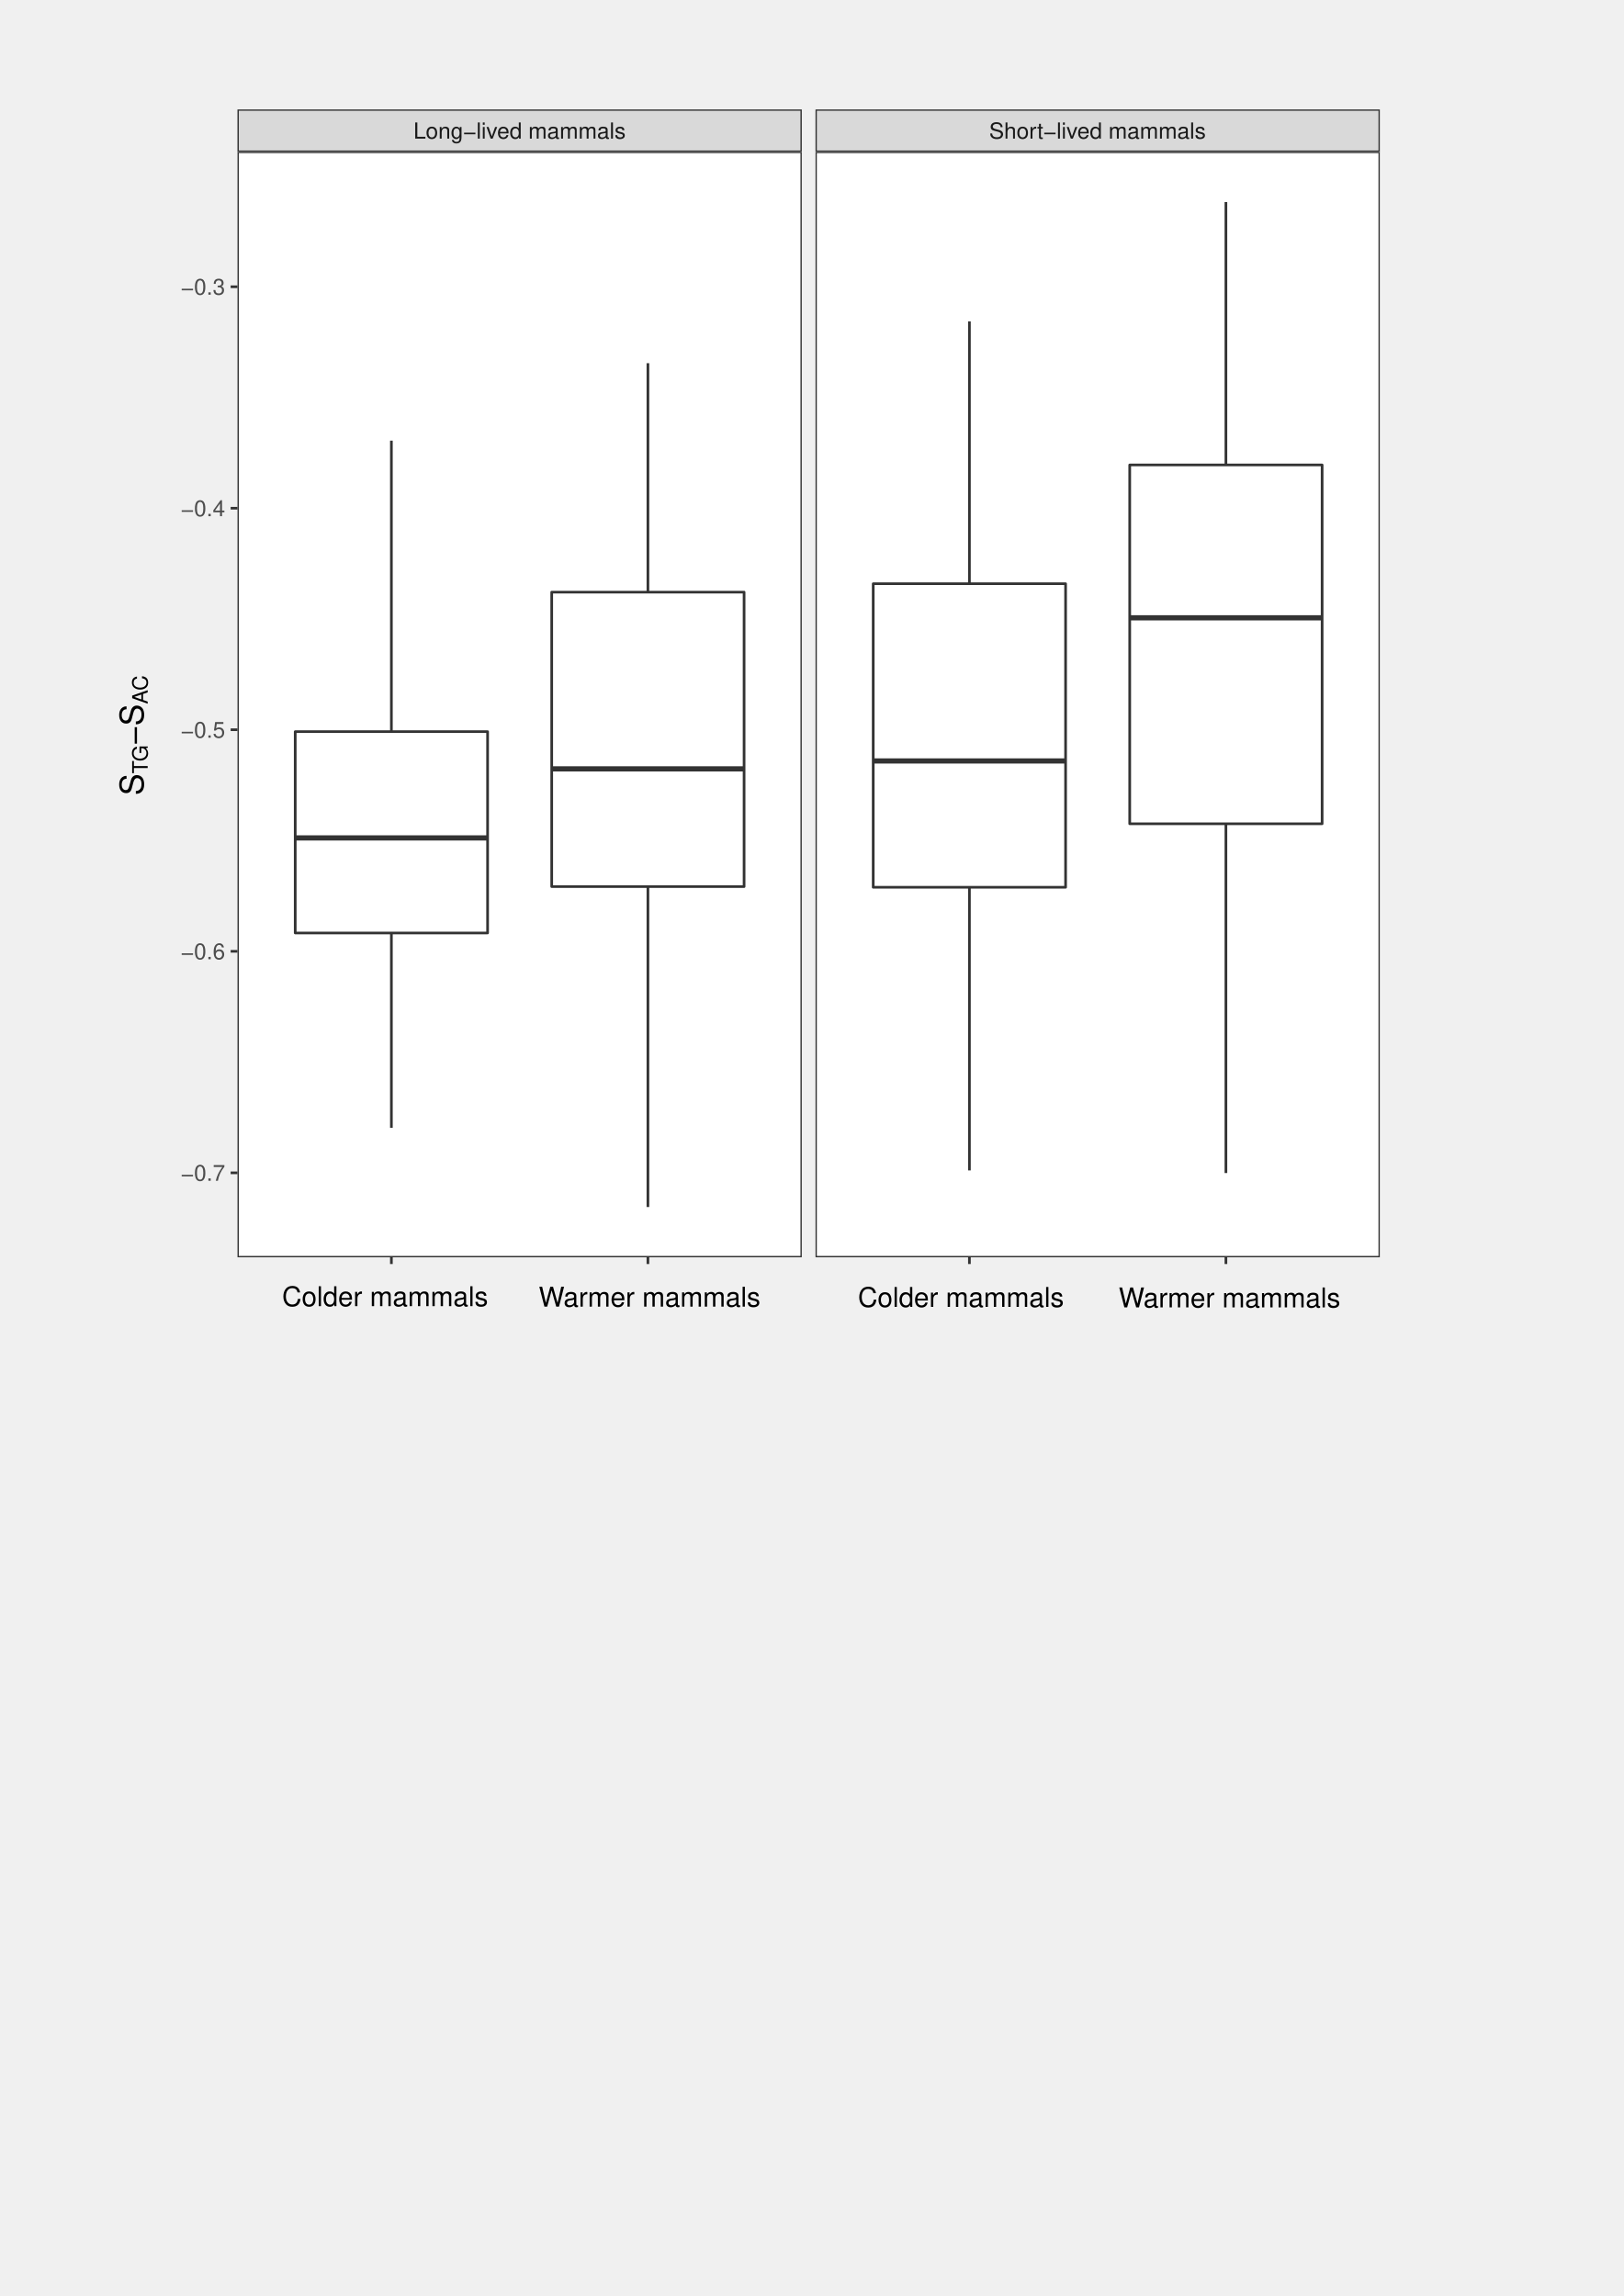
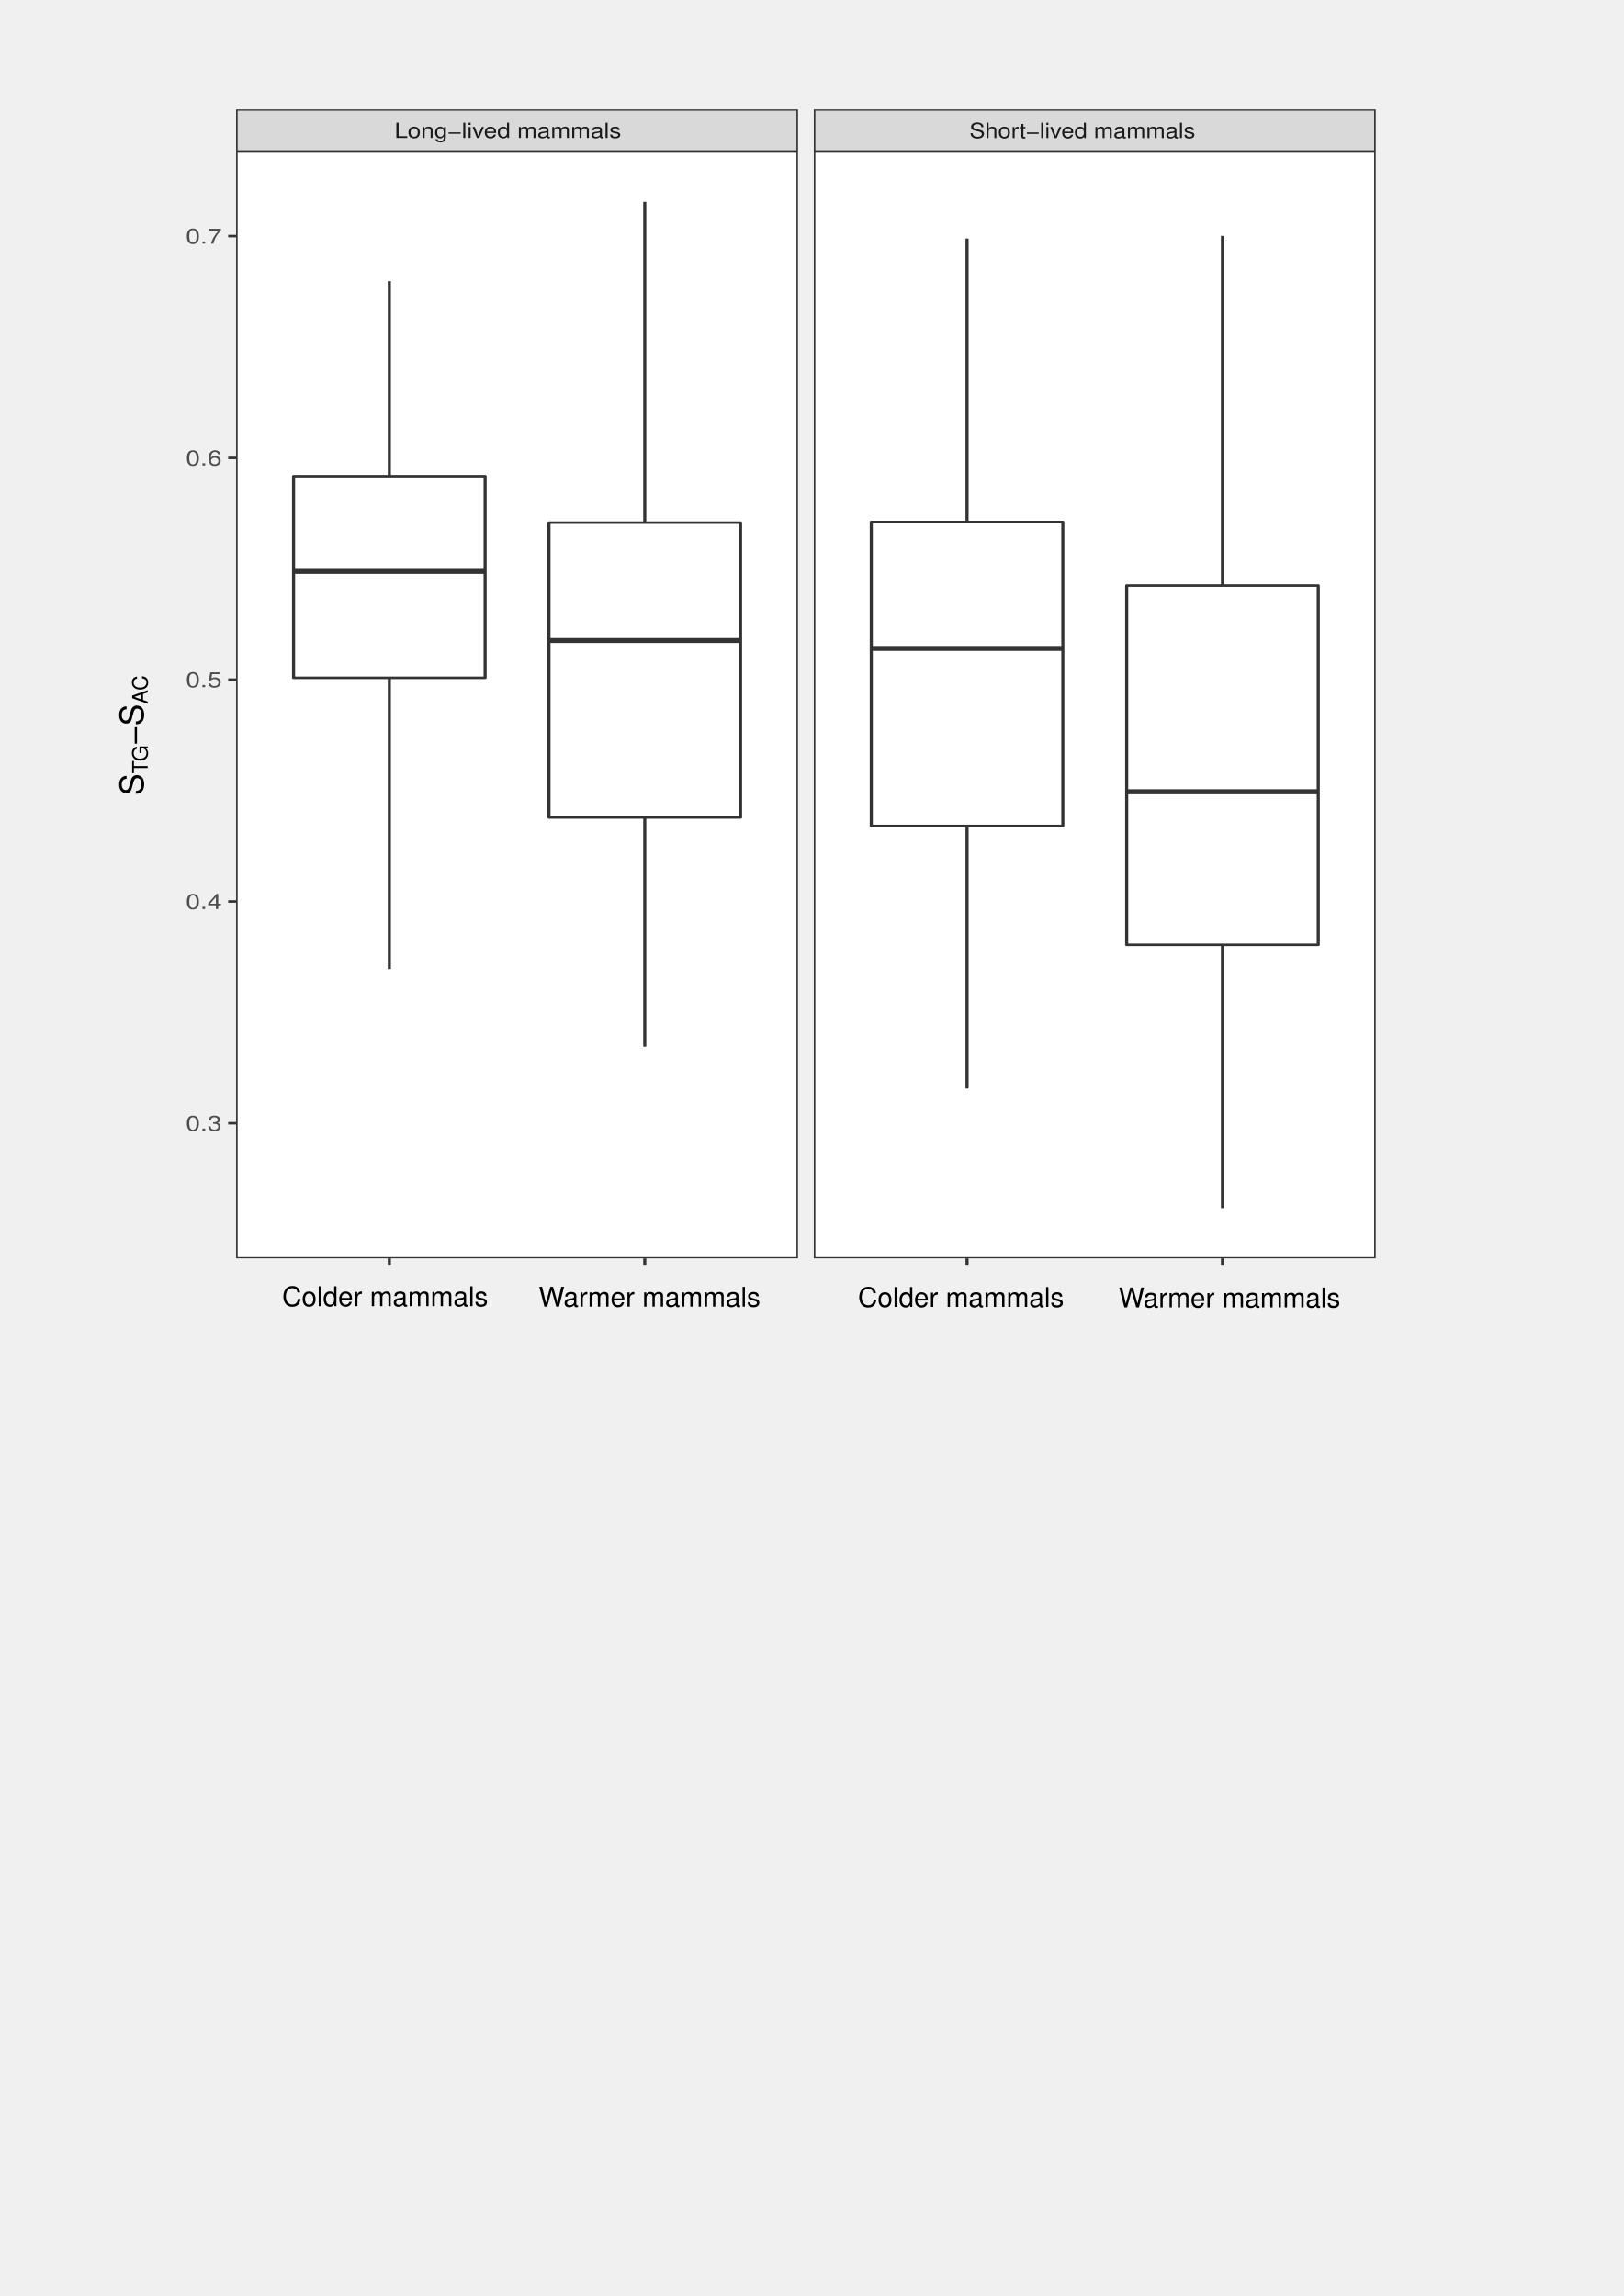
<svg xmlns="http://www.w3.org/2000/svg" width="210mm" height="297mm" viewBox="0 0 210 297" version="1.1" id="svg498">
  <defs id="defs492">
    <clipPath clipPathUnits="userSpaceOnUse" id="clipPath524">
      <path d="M 35.574,22.398 H 264.308 V 472.511 H 35.574 Z" id="path522" />
    </clipPath>
    <clipPath clipPathUnits="userSpaceOnUse" id="clipPath534">
      <path d="M 0,0 H 504 V 504 H 0 Z" id="path532" />
    </clipPath>
    <clipPath clipPathUnits="userSpaceOnUse" id="clipPath590">
      <path d="M 269.785,22.398 H 498.519 V 472.511 H 269.785 Z" id="path588" />
    </clipPath>
    <clipPath clipPathUnits="userSpaceOnUse" id="clipPath600">
      <path d="M 0,0 H 504 V 504 H 0 Z" id="path598" />
    </clipPath>
    <clipPath clipPathUnits="userSpaceOnUse" id="clipPath664">
      <path d="M 35.574,5.48 H 264.308 V 22.398 H 35.574 Z" id="path662" />
    </clipPath>
    <clipPath clipPathUnits="userSpaceOnUse" id="clipPath674">
      <path d="M 0,0 H 504 V 504 H 0 Z" id="path672" />
    </clipPath>
    <clipPath clipPathUnits="userSpaceOnUse" id="clipPath714">
      <path d="M 269.785,5.48 H 498.519 V 22.398 H 269.785 Z" id="path712" />
    </clipPath>
    <clipPath clipPathUnits="userSpaceOnUse" id="clipPath724">
      <path d="M 0,0 H 504 V 504 H 0 Z" id="path722" />
    </clipPath>
    <clipPath clipPathUnits="userSpaceOnUse" id="clipPath53219">
      <path d="M 0,360 H 720 V 720 H 0 Z" id="path53217" />
    </clipPath>
    <clipPath clipPathUnits="userSpaceOnUse" id="clipPath53219-3">
      <path d="M 0,360 H 720 V 720 H 0 Z" id="path53217-1" />
    </clipPath>
    <clipPath clipPathUnits="userSpaceOnUse" id="clipPath53219-1">
      <path d="M 0,360 H 720 V 720 H 0 Z" id="path53217-6" />
    </clipPath>
    <clipPath clipPathUnits="userSpaceOnUse" id="clipPath53219-3-5">
      <path d="M 0,360 H 720 V 720 H 0 Z" id="path53217-1-1" />
    </clipPath>
    <clipPath id="clip1">
      <path d="M 38.504,22.398 H 265.773 V 472.512 H 38.504 Z m 0,0" id="path118" />
    </clipPath>
    <clipPath id="clip2">
      <path d="M 271.25,22.398 H 498.52 V 472.512 H 271.25 Z m 0,0" id="path121" />
    </clipPath>
    <clipPath id="clip3">
      <path d="M 38.504,5.48 H 265.773 V 22.398 H 38.504 Z m 0,0" id="path124" />
    </clipPath>
    <clipPath id="clip4">
      <path d="M 271.25,5.48 H 498.52 V 22.398 H 271.25 Z m 0,0" id="path127" />
    </clipPath>
    <clipPath id="clip1-7">
      <path d="M 38.504,22.398 H 265.773 V 472.512 H 38.504 Z m 0,0" id="path118-4" />
    </clipPath>
    <clipPath id="clip2-5">
      <path d="M 271.25,22.398 H 498.52 V 472.512 H 271.25 Z m 0,0" id="path121-3" />
    </clipPath>
    <clipPath id="clip3-4">
      <path d="M 38.504,5.48 H 265.773 V 22.398 H 38.504 Z m 0,0" id="path124-3" />
    </clipPath>
    <clipPath id="clip4-6">
      <path d="M 271.25,5.48 H 498.52 V 22.398 H 271.25 Z m 0,0" id="path127-9" />
    </clipPath>
    <clipPath clipPathUnits="userSpaceOnUse" id="clipPath5005">
      <path d="m 41.23,31.91 h 225.9 v 449.4 H 41.23 Z" id="path5003" />
    </clipPath>
    <clipPath clipPathUnits="userSpaceOnUse" id="clipPath5035">
      <path d="m 272.62,31.91 h 225.9 v 449.4 h -225.9 z" id="path5033" />
    </clipPath>
    <clipPath clipPathUnits="userSpaceOnUse" id="clipPath5065">
      <path d="m 41.23,481.31 h 225.9 v 17.21 H 41.23 Z" id="path5063" />
    </clipPath>
    <clipPath clipPathUnits="userSpaceOnUse" id="clipPath5073">
      <path d="m 41.23,481.31 h 225.9 v 17.21 H 41.23 Z" id="path5071" />
    </clipPath>
    <clipPath clipPathUnits="userSpaceOnUse" id="clipPath5087">
      <path d="m 41.23,481.31 h 225.9 v 17.21 H 41.23 Z" id="path5085" />
    </clipPath>
    <clipPath clipPathUnits="userSpaceOnUse" id="clipPath5095">
      <path d="m 41.23,481.31 h 225.9 v 17.21 H 41.23 Z" id="path5093" />
    </clipPath>
    <clipPath clipPathUnits="userSpaceOnUse" id="clipPath5105">
      <path d="m 272.62,481.31 h 225.9 v 17.21 h -225.9 z" id="path5103" />
    </clipPath>
    <clipPath clipPathUnits="userSpaceOnUse" id="clipPath5113">
      <path d="m 272.62,481.31 h 225.9 v 17.21 h -225.9 z" id="path5111" />
    </clipPath>
    <clipPath clipPathUnits="userSpaceOnUse" id="clipPath5127">
      <path d="m 272.62,481.31 h 225.9 v 17.21 h -225.9 z" id="path5125" />
    </clipPath>
    <clipPath clipPathUnits="userSpaceOnUse" id="clipPath5135">
      <path d="m 272.62,481.31 h 225.9 v 17.21 h -225.9 z" id="path5133" />
+     </clipPath>
+     <clipPath clipPathUnits="userSpaceOnUse" id="clipPath1083">
+       <path d="M 36.12,32.77 H 230.83 V 506.04 H 36.12 Z" id="path1081" />
+     </clipPath>
+     <clipPath clipPathUnits="userSpaceOnUse" id="clipPath1113">
+       <path d="M 236.31,32.77 H 431.02 V 506.04 H 236.31 Z" id="path1111" />
+     </clipPath>
+     <clipPath clipPathUnits="userSpaceOnUse" id="clipPath1143">
+       <path d="m 36.12,506.04 h 194.71 v 17.98 H 36.12 Z" id="path1141" />
+     </clipPath>
+     <clipPath clipPathUnits="userSpaceOnUse" id="clipPath1151">
+       <path d="m 36.12,506.04 h 194.71 v 17.98 H 36.12 Z" id="path1149" />
+     </clipPath>
+     <clipPath clipPathUnits="userSpaceOnUse" id="clipPath1165">
+       <path d="m 36.12,506.04 h 194.71 v 17.98 H 36.12 Z" id="path1163" />
+     </clipPath>
+     <clipPath clipPathUnits="userSpaceOnUse" id="clipPath1173">
+       <path d="m 36.12,506.04 h 194.71 v 17.98 H 36.12 Z" id="path1171" />
+     </clipPath>
+     <clipPath clipPathUnits="userSpaceOnUse" id="clipPath1183">
+       <path d="m 236.31,506.04 h 194.71 v 17.98 H 236.31 Z" id="path1181" />
+     </clipPath>
+     <clipPath clipPathUnits="userSpaceOnUse" id="clipPath1191">
+       <path d="m 236.31,506.04 h 194.71 v 17.98 H 236.31 Z" id="path1189" />
+     </clipPath>
+     <clipPath clipPathUnits="userSpaceOnUse" id="clipPath1205">
+       <path d="m 236.31,506.04 h 194.71 v 17.98 H 236.31 Z" id="path1203" />
+     </clipPath>
+     <clipPath clipPathUnits="userSpaceOnUse" id="clipPath1213">
+       <path d="m 236.31,506.04 h 194.71 v 17.98 H 236.31 Z" id="path1211" />
    </clipPath>
  </defs>
  <g id="layer1">
    <g id="g508" transform="matrix(0.3527778,0,0,0.3527778,16.17738,24.49286)">
      <text xml:space="preserve" style="font-style:normal;font-variant:normal;font-weight:normal;font-stretch:normal;font-size:12px;line-height:1.25;font-family:Helvetica;-inkscape-font-specification:Helvetica;letter-spacing:0px;word-spacing:0px;fill:#000000;fill-opacity:1;stroke:none;stroke-width:0.75" x="-222.232" y="6.726" id="text7217" transform="rotate(-90)">
        <tspan id="tspan7215" x="-222.232" y="6.726" style="font-size:12px;stroke-width:0.75">S<tspan style="font-size:65%;baseline-shift:sub" id="tspan1197">TG</tspan>−S<tspan style="font-size:65%;baseline-shift:sub" id="tspan1195">AC</tspan>
        </tspan>
      </text>
      <g id="g53213" transform="matrix(1,0,0,-1,-66.06698,1056.495)">
        <g id="g53215" clip-path="url(#clipPath53219)">
          <text transform="scale(1,-1)" style="font-variant:normal;font-weight:bold;font-size:10px;font-family:Helvetica;-inkscape-font-specification:Helvetica-Bold;writing-mode:lr-tb;fill:#000000;fill-opacity:1;fill-rule:nonzero;stroke:none" id="text53223" x="334.734" y="-646.711">
            <tspan id="tspan53221" style="font-style:normal;font-variant:normal;font-weight:normal;font-stretch:normal;font-size:10px;font-family:Helvetica;-inkscape-font-specification:Helvetica" x="334.734" y="-646.711">Colder mammals</tspan>
          </text>
        </g>
      </g>
      <g id="g53213-6" transform="matrix(1,0,0,-1,29.53193,1067.173)">
        <g id="g53215-8" clip-path="url(#clipPath53219-3)">
          <text transform="scale(1,-1)" style="font-variant:normal;font-weight:bold;font-size:10px;font-family:Helvetica;-inkscape-font-specification:Helvetica-Bold;writing-mode:lr-tb;fill:#000000;fill-opacity:1;fill-rule:nonzero;stroke:none" id="text53223-3" x="334.734" y="-657.211">
            <tspan id="tspan53221-3" style="font-style:normal;font-variant:normal;font-weight:normal;font-stretch:normal;font-size:10px;font-family:Helvetica;-inkscape-font-specification:Helvetica" x="334.734" y="-657.211">Warmer mammals</tspan>
          </text>
        </g>
      </g>
      <g id="g53213-5" transform="matrix(1,0,0,-1,-277.1893,1056.213)">
        <g id="g53215-83" clip-path="url(#clipPath53219-1)">
          <text transform="scale(1,-1)" style="font-variant:normal;font-weight:bold;font-size:10px;font-family:Helvetica;-inkscape-font-specification:Helvetica-Bold;writing-mode:lr-tb;fill:#000000;fill-opacity:1;fill-rule:nonzero;stroke:none" id="text53223-32" x="334.734" y="-646.711">
            <tspan id="tspan53221-2" style="font-style:normal;font-variant:normal;font-weight:normal;font-stretch:normal;font-size:10px;font-family:Helvetica;-inkscape-font-specification:Helvetica" x="334.734" y="-646.711">Colder mammals</tspan>
          </text>
        </g>
      </g>
      <g id="g53213-6-8" transform="matrix(1,0,0,-1,-183.0904,1066.892)">
        <g id="g53215-8-5" clip-path="url(#clipPath53219-3-5)">
          <text transform="scale(1,-1)" style="font-variant:normal;font-weight:bold;font-size:10px;font-family:Helvetica;-inkscape-font-specification:Helvetica-Bold;writing-mode:lr-tb;fill:#000000;fill-opacity:1;fill-rule:nonzero;stroke:none" id="text53223-3-4" x="334.734" y="-657.211">
            <tspan id="tspan53221-3-9" style="font-style:normal;font-variant:normal;font-weight:normal;font-stretch:normal;font-size:10px;font-family:Helvetica;-inkscape-font-specification:Helvetica" x="334.734" y="-657.211">Warmer mammals</tspan>
          </text>
        </g>
      </g>
-       <g id="surface6" transform="translate(-1144.287,-48.57734)">
-         <g id="g4967" transform="matrix(1,0,0,-1,-55.11128,539.2413)">
-           <g id="g4969" />
-           <g id="g4971" />
-           <g id="g4973" />
-           <g id="g4975" />
-           <g id="g4977" />
-           <g id="g4979" />
-           <g id="g4981" />
-           <g id="g4983" />
-           <g id="g4985" />
-           <g id="g4987" />
-           <g id="g4989" />
-           <g id="g4991" />
-           <g id="g4997" />
-           <g id="g4999" transform="matrix(0.9158226,0,0,0.9019833,1202.849,70.29575)">
-             <g id="g5001" clip-path="url(#clipPath5005)">
-               <path d="m 41.23,31.91 h 225.9 v 449.4 H 41.23 Z" style="fill:#ffffff;fill-opacity:1;fill-rule:nonzero;stroke:none" id="path5007" />
-               <path d="M 102.84,245.59 V 363.88" style="fill:none;stroke:#333333;stroke-width:1.07;stroke-linecap:butt;stroke-linejoin:round;stroke-miterlimit:10;stroke-dasharray:none;stroke-opacity:1" id="path5009" />
-               <path d="M 102.84,163.74 V 84.54" style="fill:none;stroke:#333333;stroke-width:1.07;stroke-linecap:butt;stroke-linejoin:round;stroke-miterlimit:10;stroke-dasharray:none;stroke-opacity:1" id="path5011" />
-               <path d="m 64.34,245.59 v -81.85 h 77.01 v 81.85 z" style="fill:#ffffff;fill-opacity:1;fill-rule:nonzero;stroke:#333333;stroke-width:1.07;stroke-linecap:round;stroke-linejoin:round;stroke-miterlimit:10;stroke-dasharray:none;stroke-opacity:1" id="path5013" />
-               <path d="m 64.34,202.39 h 77.01" style="fill:none;stroke:#333333;stroke-width:2.13;stroke-linecap:butt;stroke-linejoin:round;stroke-miterlimit:10;stroke-dasharray:none;stroke-opacity:1" id="path5015" />
-               <path d="m 205.53,302.31 v 93.07" style="fill:none;stroke:#333333;stroke-width:1.07;stroke-linecap:butt;stroke-linejoin:round;stroke-miterlimit:10;stroke-dasharray:none;stroke-opacity:1" id="path5017" />
-               <path d="M 205.53,182.6 V 52.34" style="fill:none;stroke:#333333;stroke-width:1.07;stroke-linecap:butt;stroke-linejoin:round;stroke-miterlimit:10;stroke-dasharray:none;stroke-opacity:1" id="path5019" />
-               <path d="M 167.02,302.31 V 182.6 h 77.01 v 119.71 z" style="fill:#ffffff;fill-opacity:1;fill-rule:nonzero;stroke:#333333;stroke-width:1.07;stroke-linecap:round;stroke-linejoin:round;stroke-miterlimit:10;stroke-dasharray:none;stroke-opacity:1" id="path5021" />
-               <path d="m 167.02,230.47 h 77.01" style="fill:none;stroke:#333333;stroke-width:2.13;stroke-linecap:butt;stroke-linejoin:round;stroke-miterlimit:10;stroke-dasharray:none;stroke-opacity:1" id="path5023" />
-               <path d="m 41.23,31.91 h 225.9 v 449.4 H 41.23 Z" style="fill:none;stroke:#333333;stroke-width:1.07;stroke-linecap:round;stroke-linejoin:round;stroke-miterlimit:10;stroke-dasharray:none;stroke-opacity:1" id="path5025" />
-             </g>
+       <g id="g1057" transform="matrix(1,0,0,-1,24.17486,459.6309)">
+         <g id="g1059" />
+         <g id="g1061" />
+         <g id="g1063" />
+         <g id="g1065" />
+         <g id="g1067" />
+         <g id="g1069" />
+         <g id="g1075" />
+         <g id="g1077" transform="matrix(1.058006,0,0,0.8575365,-21.69079,39.55322)">
+           <g id="g1079" clip-path="url(#clipPath1083)">
+             <path d="M 36.12,32.77 H 230.83 V 506.04 H 36.12 Z" style="fill:#ffffff;fill-opacity:1;fill-rule:nonzero;stroke:none" id="path1085" />
+             <path d="m 89.22,367.21 v 83.41" style="fill:none;stroke:#333333;stroke-width:1.07;stroke-linecap:butt;stroke-linejoin:round;stroke-miterlimit:10;stroke-dasharray:none;stroke-opacity:1" id="path1087" />
+             <path d="M 89.22,281.01 V 156.44" style="fill:none;stroke:#333333;stroke-width:1.07;stroke-linecap:butt;stroke-linejoin:round;stroke-miterlimit:10;stroke-dasharray:none;stroke-opacity:1" id="path1089" />
+             <path d="m 56.03,367.21 v -86.2 h 66.38 v 86.2 z" style="fill:#ffffff;fill-opacity:1;fill-rule:nonzero;stroke:#333333;stroke-width:1.07;stroke-linecap:round;stroke-linejoin:round;stroke-miterlimit:10;stroke-dasharray:none;stroke-opacity:1" id="path1091" />
+             <path d="m 56.03,326.51 h 66.38" style="fill:none;stroke:#333333;stroke-width:2.13;stroke-linecap:butt;stroke-linejoin:round;stroke-miterlimit:10;stroke-dasharray:none;stroke-opacity:1" id="path1093" />
+             <path d="M 177.73,347.35 V 484.53" style="fill:none;stroke:#333333;stroke-width:1.07;stroke-linecap:butt;stroke-linejoin:round;stroke-miterlimit:10;stroke-dasharray:none;stroke-opacity:1" id="path1095" />
+             <path d="M 177.73,221.28 V 123.27" style="fill:none;stroke:#333333;stroke-width:1.07;stroke-linecap:butt;stroke-linejoin:round;stroke-miterlimit:10;stroke-dasharray:none;stroke-opacity:1" id="path1097" />
+             <path d="M 144.54,347.35 V 221.28 h 66.38 v 126.07 z" style="fill:#ffffff;fill-opacity:1;fill-rule:nonzero;stroke:#333333;stroke-width:1.07;stroke-linecap:round;stroke-linejoin:round;stroke-miterlimit:10;stroke-dasharray:none;stroke-opacity:1" id="path1099" />
+             <path d="m 144.54,296.94 h 66.38" style="fill:none;stroke:#333333;stroke-width:2.13;stroke-linecap:butt;stroke-linejoin:round;stroke-miterlimit:10;stroke-dasharray:none;stroke-opacity:1" id="path1101" />
+             <path d="M 36.12,32.77 H 230.83 V 506.04 H 36.12 Z" style="fill:none;stroke:#333333;stroke-width:1.07;stroke-linecap:round;stroke-linejoin:round;stroke-miterlimit:10;stroke-dasharray:none;stroke-opacity:1" id="path1103" />
          </g>
-           <g id="g5027" />
-           <g id="g5029" transform="matrix(0.9158226,0,0,0.9019833,1202.849,70.29575)">
-             <g id="g5031" clip-path="url(#clipPath5035)">
-               <path d="m 272.62,31.91 h 225.9 v 449.4 h -225.9 z" style="fill:#ffffff;fill-opacity:1;fill-rule:nonzero;stroke:none" id="path5037" />
-               <path d="M 334.23,305.73 V 412.38" style="fill:none;stroke:#333333;stroke-width:1.07;stroke-linecap:butt;stroke-linejoin:round;stroke-miterlimit:10;stroke-dasharray:none;stroke-opacity:1" id="path5039" />
-               <path d="M 334.23,182.32 V 67.23" style="fill:none;stroke:#333333;stroke-width:1.07;stroke-linecap:butt;stroke-linejoin:round;stroke-miterlimit:10;stroke-dasharray:none;stroke-opacity:1" id="path5041" />
-               <path d="M 295.72,305.73 V 182.32 h 77.01 v 123.41 z" style="fill:#ffffff;fill-opacity:1;fill-rule:nonzero;stroke:#333333;stroke-width:1.07;stroke-linecap:round;stroke-linejoin:round;stroke-miterlimit:10;stroke-dasharray:none;stroke-opacity:1" id="path5043" />
-               <path d="m 295.72,233.68 h 77.01" style="fill:none;stroke:#333333;stroke-width:2.13;stroke-linecap:butt;stroke-linejoin:round;stroke-miterlimit:10;stroke-dasharray:none;stroke-opacity:1" id="path5045" />
-               <path d="M 436.91,354.01 V 460.88" style="fill:none;stroke:#333333;stroke-width:1.07;stroke-linecap:butt;stroke-linejoin:round;stroke-miterlimit:10;stroke-dasharray:none;stroke-opacity:1" id="path5047" />
-               <path d="m 436.91,208.15 v -142" style="fill:none;stroke:#333333;stroke-width:1.07;stroke-linecap:butt;stroke-linejoin:round;stroke-miterlimit:10;stroke-dasharray:none;stroke-opacity:1" id="path5049" />
-               <path d="M 398.4,354.01 V 208.15 h 77.02 v 145.86 z" style="fill:#ffffff;fill-opacity:1;fill-rule:nonzero;stroke:#333333;stroke-width:1.07;stroke-linecap:round;stroke-linejoin:round;stroke-miterlimit:10;stroke-dasharray:none;stroke-opacity:1" id="path5051" />
-               <path d="m 398.4,291.87 h 77.02" style="fill:none;stroke:#333333;stroke-width:2.13;stroke-linecap:butt;stroke-linejoin:round;stroke-miterlimit:10;stroke-dasharray:none;stroke-opacity:1" id="path5053" />
-               <path d="m 272.62,31.91 h 225.9 v 449.4 h -225.9 z" style="fill:none;stroke:#333333;stroke-width:1.07;stroke-linecap:round;stroke-linejoin:round;stroke-miterlimit:10;stroke-dasharray:none;stroke-opacity:1" id="path5055" />
-             </g>
+         </g>
+         <g id="g1105" />
+         <g id="g1107" transform="matrix(1.058006,0,0,0.8575365,-21.69079,39.55322)">
+           <g id="g1109" clip-path="url(#clipPath1113)">
+             <path d="M 236.31,32.77 H 431.02 V 506.04 H 236.31 Z" style="fill:#ffffff;fill-opacity:1;fill-rule:nonzero;stroke:none" id="path1115" />
+             <path d="M 289.41,347.64 V 468.85" style="fill:none;stroke:#333333;stroke-width:1.07;stroke-linecap:butt;stroke-linejoin:round;stroke-miterlimit:10;stroke-dasharray:none;stroke-opacity:1" id="path1117" />
+             <path d="M 289.41,217.68 V 105.37" style="fill:none;stroke:#333333;stroke-width:1.07;stroke-linecap:butt;stroke-linejoin:round;stroke-miterlimit:10;stroke-dasharray:none;stroke-opacity:1" id="path1119" />
+             <path d="M 256.22,347.64 V 217.68 h 66.38 v 129.96 z" style="fill:#ffffff;fill-opacity:1;fill-rule:nonzero;stroke:#333333;stroke-width:1.07;stroke-linecap:round;stroke-linejoin:round;stroke-miterlimit:10;stroke-dasharray:none;stroke-opacity:1" id="path1121" />
+             <path d="M 256.22,293.56 H 322.6" style="fill:none;stroke:#333333;stroke-width:2.13;stroke-linecap:butt;stroke-linejoin:round;stroke-miterlimit:10;stroke-dasharray:none;stroke-opacity:1" id="path1123" />
+             <path d="M 377.92,320.45 V 469.99" style="fill:none;stroke:#333333;stroke-width:1.07;stroke-linecap:butt;stroke-linejoin:round;stroke-miterlimit:10;stroke-dasharray:none;stroke-opacity:1" id="path1125" />
+             <path d="M 377.92,166.84 V 54.28" style="fill:none;stroke:#333333;stroke-width:1.07;stroke-linecap:butt;stroke-linejoin:round;stroke-miterlimit:10;stroke-dasharray:none;stroke-opacity:1" id="path1127" />
+             <path d="M 344.73,320.45 V 166.84 h 66.38 v 153.61 z" style="fill:#ffffff;fill-opacity:1;fill-rule:nonzero;stroke:#333333;stroke-width:1.07;stroke-linecap:round;stroke-linejoin:round;stroke-miterlimit:10;stroke-dasharray:none;stroke-opacity:1" id="path1129" />
+             <path d="m 344.73,232.27 h 66.38" style="fill:none;stroke:#333333;stroke-width:2.13;stroke-linecap:butt;stroke-linejoin:round;stroke-miterlimit:10;stroke-dasharray:none;stroke-opacity:1" id="path1131" />
+             <path d="M 236.31,32.77 H 431.02 V 506.04 H 236.31 Z" style="fill:none;stroke:#333333;stroke-width:1.07;stroke-linecap:round;stroke-linejoin:round;stroke-miterlimit:10;stroke-dasharray:none;stroke-opacity:1" id="path1133" />
          </g>
-           <g id="g5057" />
-           <g id="g5059">
-             <g id="g5061" clip-path="url(#clipPath5065)" />
-           </g>
-           <g id="g5067" transform="matrix(0.9158226,0,0,0.9019833,1202.849,70.29575)">
-             <g id="g5069" clip-path="url(#clipPath5073)">
-               <path d="m 41.23,481.31 h 225.9 v 17.21 H 41.23 Z" style="fill:#d9d9d9;fill-opacity:1;fill-rule:nonzero;stroke:#333333;stroke-width:1.07;stroke-linecap:round;stroke-linejoin:round;stroke-miterlimit:10;stroke-dasharray:none;stroke-opacity:1" id="path5075" />
-               <text transform="matrix(1,0,0,-1,111.66,486.68)" style="font-variant:normal;font-weight:normal;font-size:9px;font-family:Helvetica;-inkscape-font-specification:Helvetica;writing-mode:lr-tb;fill:#1a1a1a;fill-opacity:1;fill-rule:nonzero;stroke:none" id="text5079">
-                 <tspan x="0 5.004 10.008 15.012 20.016 25.272 27.27 29.268 33.543 38.547 43.551 46.053 53.55 58.554 66.051 73.548 78.552 80.55" y="0" id="tspan5077">Long−lived mammals</tspan>
-               </text>
-             </g>
-           </g>
-           <g id="g5081">
-             <g id="g5083" clip-path="url(#clipPath5087)" />
-           </g>
-           <g id="g5089">
-             <g id="g5091" clip-path="url(#clipPath5095)" />
-           </g>
-           <g id="g5097" />
-           <g id="g5099">
-             <g id="g5101" clip-path="url(#clipPath5105)" />
-           </g>
-           <g id="g5107" transform="matrix(0.9158226,0,0,0.9019833,1202.849,70.29575)">
-             <g id="g5109" clip-path="url(#clipPath5113)">
-               <path d="m 272.62,481.31 h 225.9 v 17.21 h -225.9 z" style="fill:#d9d9d9;fill-opacity:1;fill-rule:nonzero;stroke:#333333;stroke-width:1.07;stroke-linecap:round;stroke-linejoin:round;stroke-miterlimit:10;stroke-dasharray:none;stroke-opacity:1" id="path5115" />
-               <text transform="matrix(1,0,0,-1,342.12,486.68)" style="font-variant:normal;font-weight:normal;font-size:9px;font-family:Helvetica;-inkscape-font-specification:Helvetica;writing-mode:lr-tb;fill:#1a1a1a;fill-opacity:1;fill-rule:nonzero;stroke:none" id="text5119">
-                 <tspan x="0 6.003 11.007 16.011 19.368 21.87 27.126 29.124 31.122 35.397 40.401 45.405 47.907 55.404 60.408 67.905 75.402 80.406 82.404" y="0" id="tspan5117">Short−lived mammals</tspan>
-               </text>
-             </g>
-           </g>
-           <g id="g5121">
-             <g id="g5123" clip-path="url(#clipPath5127)" />
-           </g>
-           <g id="g5129">
-             <g id="g5131" clip-path="url(#clipPath5135)" />
-           </g>
-           <g id="g5137" />
-           <g id="g5139" />
-           <g id="g5141" />
-           <g id="g5143" />
-           <g id="g5145" />
-           <g id="g5147" />
-           <g id="g5149" />
-           <g id="g5151" />
-           <g id="g5153" />
-           <g id="g5155" transform="matrix(0.9158226,0,0,0.9019833,1202.849,70.29575)">
-             <path d="m 102.84,29.17 v 2.74" style="fill:none;stroke:#333333;stroke-width:1.07;stroke-linecap:butt;stroke-linejoin:round;stroke-miterlimit:10;stroke-dasharray:none;stroke-opacity:1" id="path5157" />
-             <path d="m 205.53,29.17 v 2.74" style="fill:none;stroke:#333333;stroke-width:1.07;stroke-linecap:butt;stroke-linejoin:round;stroke-miterlimit:10;stroke-dasharray:none;stroke-opacity:1" id="path5159" />
-           </g>
-           <g id="g5161" />
-           <g id="g5173" />
-           <g id="g5175" />
-           <g id="g5177" />
-           <g id="g5179" />
-           <g id="g5181" />
-           <g id="g5183" />
-           <g id="g5185" />
-           <g id="g5187" transform="matrix(0.9158226,0,0,0.9019833,1202.849,70.29575)">
-             <path d="m 334.23,29.17 v 2.74" style="fill:none;stroke:#333333;stroke-width:1.07;stroke-linecap:butt;stroke-linejoin:round;stroke-miterlimit:10;stroke-dasharray:none;stroke-opacity:1" id="path5189" />
-             <path d="m 436.91,29.17 v 2.74" style="fill:none;stroke:#333333;stroke-width:1.07;stroke-linecap:butt;stroke-linejoin:round;stroke-miterlimit:10;stroke-dasharray:none;stroke-opacity:1" id="path5191" />
-           </g>
-           <g id="g5193" />
-           <g id="g5205" />
-           <g id="g5207" />
-           <g id="g5209" />
-           <g id="g5211" />
-           <g id="g5213" />
-           <g id="g5215" />
-           <g id="g5217" />
-           <g id="g5219" />
-           <g id="g5221" />
-           <g id="g5223" transform="matrix(0.9158226,0,0,0.9019833,1202.849,70.29575)">
-             <text transform="matrix(1,0,0,-1,18.54,63.02)" style="font-variant:normal;font-weight:normal;font-size:9px;font-family:Helvetica;-inkscape-font-specification:Helvetica;writing-mode:lr-tb;fill:#4d4d4d;fill-opacity:1;fill-rule:nonzero;stroke:none" id="text5227">
-               <tspan x="0 5.256 10.26 12.762" y="0" id="tspan5225">−0.7</tspan>
-             </text>
-             <text transform="matrix(1,0,0,-1,18.54,153.07)" style="font-variant:normal;font-weight:normal;font-size:9px;font-family:Helvetica;-inkscape-font-specification:Helvetica;writing-mode:lr-tb;fill:#4d4d4d;fill-opacity:1;fill-rule:nonzero;stroke:none" id="text5231">
-               <tspan x="0 5.256 10.26 12.762" y="0" id="tspan5229">−0.6</tspan>
-             </text>
-             <text transform="matrix(1,0,0,-1,18.54,243.12)" style="font-variant:normal;font-weight:normal;font-size:9px;font-family:Helvetica;-inkscape-font-specification:Helvetica;writing-mode:lr-tb;fill:#4d4d4d;fill-opacity:1;fill-rule:nonzero;stroke:none" id="text5235">
-               <tspan x="0 5.256 10.26 12.762" y="0" id="tspan5233">−0.5</tspan>
-             </text>
-             <text transform="matrix(1,0,0,-1,18.54,333.18)" style="font-variant:normal;font-weight:normal;font-size:9px;font-family:Helvetica;-inkscape-font-specification:Helvetica;writing-mode:lr-tb;fill:#4d4d4d;fill-opacity:1;fill-rule:nonzero;stroke:none" id="text5239">
-               <tspan x="0 5.256 10.26 12.762" y="0" id="tspan5237">−0.4</tspan>
-             </text>
-             <text transform="matrix(1,0,0,-1,18.54,423.23)" style="font-variant:normal;font-weight:normal;font-size:9px;font-family:Helvetica;-inkscape-font-specification:Helvetica;writing-mode:lr-tb;fill:#4d4d4d;fill-opacity:1;fill-rule:nonzero;stroke:none" id="text5243">
-               <tspan x="0 5.256 10.26 12.762" y="0" id="tspan5241">−0.3</tspan>
+         </g>
+         <g id="g1135" />
+         <g id="g1137">
+           <g id="g1139" clip-path="url(#clipPath1143)" />
+         </g>
+         <g id="g1145" transform="matrix(1.058006,0,0,0.8575365,-21.69079,39.55322)">
+           <g id="g1147" clip-path="url(#clipPath1151)">
+             <path d="m 36.12,506.04 h 194.71 v 17.98 H 36.12 Z" style="fill:#d9d9d9;fill-opacity:1;fill-rule:nonzero;stroke:#333333;stroke-width:1.07;stroke-linecap:round;stroke-linejoin:round;stroke-miterlimit:10;stroke-dasharray:none;stroke-opacity:1" id="path1153" />
+             <text transform="scale(0.9657143,-1.035503)" style="font-variant:normal;font-weight:normal;font-size:8.616px;font-family:Helvetica;-inkscape-font-specification:Helvetica;writing-mode:lr-tb;fill:#1a1a1a;fill-opacity:1;fill-rule:nonzero;stroke:none;stroke-width:0.957" id="text1157" x="94.231" y="-494.307">
+               <tspan x="94.231 99.021 103.811 108.602 113.392 118.424 120.337 122.249 126.342 131.132 135.923 138.318 145.495 150.285 157.462 164.639 169.43 171.342" y="-494.307" id="tspan1155" style="stroke-width:0.957">Long−lived mammals</tspan>
            </text>
          </g>
-           <g id="g5245" />
-           <g id="g5247" transform="matrix(0.9158226,0,0,0.9019833,1202.849,70.29575)">
-             <path d="m 38.49,66.25 h 2.74" style="fill:none;stroke:#333333;stroke-width:1.07;stroke-linecap:butt;stroke-linejoin:round;stroke-miterlimit:10;stroke-dasharray:none;stroke-opacity:1" id="path5249" />
-             <path d="m 38.49,156.3 h 2.74" style="fill:none;stroke:#333333;stroke-width:1.07;stroke-linecap:butt;stroke-linejoin:round;stroke-miterlimit:10;stroke-dasharray:none;stroke-opacity:1" id="path5251" />
-             <path d="m 38.49,246.36 h 2.74" style="fill:none;stroke:#333333;stroke-width:1.07;stroke-linecap:butt;stroke-linejoin:round;stroke-miterlimit:10;stroke-dasharray:none;stroke-opacity:1" id="path5253" />
-             <path d="m 38.49,336.41 h 2.74" style="fill:none;stroke:#333333;stroke-width:1.07;stroke-linecap:butt;stroke-linejoin:round;stroke-miterlimit:10;stroke-dasharray:none;stroke-opacity:1" id="path5255" />
-             <path d="m 38.49,426.46 h 2.74" style="fill:none;stroke:#333333;stroke-width:1.07;stroke-linecap:butt;stroke-linejoin:round;stroke-miterlimit:10;stroke-dasharray:none;stroke-opacity:1" id="path5257" />
+         </g>
+         <g id="g1159">
+           <g id="g1161" clip-path="url(#clipPath1165)" />
+         </g>
+         <g id="g1167">
+           <g id="g1169" clip-path="url(#clipPath1173)" />
+         </g>
+         <g id="g1175" />
+         <g id="g1177">
+           <g id="g1179" clip-path="url(#clipPath1183)" />
+         </g>
+         <g id="g1185" transform="matrix(1.058006,0,0,0.8575365,-21.69079,39.55322)">
+           <g id="g1187" clip-path="url(#clipPath1191)">
+             <path d="m 236.31,506.04 h 194.71 v 17.98 H 236.31 Z" style="fill:#d9d9d9;fill-opacity:1;fill-rule:nonzero;stroke:#333333;stroke-width:1.07;stroke-linecap:round;stroke-linejoin:round;stroke-miterlimit:10;stroke-dasharray:none;stroke-opacity:1" id="path1193" />
+             <text transform="scale(0.9496648,-1.053003)" style="font-variant:normal;font-weight:normal;font-size:8.547px;font-family:Helvetica;-inkscape-font-specification:Helvetica;writing-mode:lr-tb;fill:#1a1a1a;fill-opacity:1;fill-rule:nonzero;stroke:none;stroke-width:0.95" id="text1197" x="305.634" y="-486.038">
+               <tspan x="305.634 311.335 316.087 320.839 324.027 326.403 331.394 333.292 335.189 339.249 344.001 348.753 351.129 358.249 363.001 370.121 377.24 381.993 383.89" y="-486.038" id="tspan1195-7" style="stroke-width:0.95">Short−lived mammals</tspan>
+             </text>
          </g>
-           <g id="g5259" />
-           <g id="g5261" />
-           <g id="g5263" />
-           <g id="g5265" />
-           <g id="g5267" />
-           <g id="g5269" />
-           <g id="g5271" />
-           <g id="g5273" />
-           <g id="g5275" />
-           <g id="g5277" />
-           <g id="g5279" />
-           <g id="g5287" />
-           <g id="g5289" />
-           <g id="g5291" />
-           <g id="g5293" />
-           <g id="g5295" />
-           <g id="g5297" />
-           <g id="g5299" />
-           <g id="g5301" />
-           <g id="g5303" />
-           <g id="g5305" />
-           <g id="g5307" />
-           <g id="g5309" />
-         </g>
+         </g>
+         <g id="g1199">
+           <g id="g1201" clip-path="url(#clipPath1205)" />
+         </g>
+         <g id="g1207">
+           <g id="g1209" clip-path="url(#clipPath1213)" />
+         </g>
+         <g id="g1215" />
+         <g id="g1217" />
+         <g id="g1219" />
+         <g id="g1221" />
+         <g id="g1223" />
+         <g id="g1225" />
+         <g id="g1227" />
+         <g id="g1229" />
+         <g id="g1231" />
+         <g id="g1233" transform="matrix(1.058006,0,0,0.8575365,-21.69079,39.55322)">
+           <path d="m 89.22,30.03 v 2.74" style="fill:none;stroke:#333333;stroke-width:1.07;stroke-linecap:butt;stroke-linejoin:round;stroke-miterlimit:10;stroke-dasharray:none;stroke-opacity:1" id="path1235" />
+           <path d="m 177.73,30.03 v 2.74" style="fill:none;stroke:#333333;stroke-width:1.07;stroke-linecap:butt;stroke-linejoin:round;stroke-miterlimit:10;stroke-dasharray:none;stroke-opacity:1" id="path1237" />
+         </g>
+         <g id="g1239" />
+         <g id="g1251" />
+         <g id="g1253" />
+         <g id="g1255" />
+         <g id="g1257" />
+         <g id="g1259" />
+         <g id="g1261" />
+         <g id="g1263" />
+         <g id="g1265" transform="matrix(1.058006,0,0,0.8575365,-21.69079,39.55322)">
+           <path d="m 289.41,30.03 v 2.74" style="fill:none;stroke:#333333;stroke-width:1.07;stroke-linecap:butt;stroke-linejoin:round;stroke-miterlimit:10;stroke-dasharray:none;stroke-opacity:1" id="path1267" />
+           <path d="m 377.92,30.03 v 2.74" style="fill:none;stroke:#333333;stroke-width:1.07;stroke-linecap:butt;stroke-linejoin:round;stroke-miterlimit:10;stroke-dasharray:none;stroke-opacity:1" id="path1269" />
+         </g>
+         <g id="g1271" />
+         <g id="g1273" />
+         <g id="g1283" />
+         <g id="g1285" />
+         <g id="g1287" />
+         <g id="g1289" />
+         <g id="g1291" />
+         <g id="g1293" />
+         <g id="g1295" />
+         <g id="g1297" />
+         <g id="g1299" />
+         <g id="g1301" transform="matrix(1.058006,0,0,0.8575365,-21.69079,39.55322)">
+           <text transform="matrix(1,0,0,-1,18.68,87.31)" style="font-variant:normal;font-weight:normal;font-size:9px;font-family:Helvetica;-inkscape-font-specification:Helvetica;writing-mode:lr-tb;fill:#4d4d4d;fill-opacity:1;fill-rule:nonzero;stroke:none" id="text1305">
+             <tspan x="0 5.004 7.506" y="0" id="tspan1303">0.3</tspan>
+           </text>
+           <text transform="matrix(1,0,0,-1,18.68,182.14)" style="font-variant:normal;font-weight:normal;font-size:9px;font-family:Helvetica;-inkscape-font-specification:Helvetica;writing-mode:lr-tb;fill:#4d4d4d;fill-opacity:1;fill-rule:nonzero;stroke:none" id="text1309">
+             <tspan x="0 5.004 7.506" y="0" id="tspan1307">0.4</tspan>
+           </text>
+           <text transform="matrix(1,0,0,-1,18.68,276.98)" style="font-variant:normal;font-weight:normal;font-size:9px;font-family:Helvetica;-inkscape-font-specification:Helvetica;writing-mode:lr-tb;fill:#4d4d4d;fill-opacity:1;fill-rule:nonzero;stroke:none" id="text1313">
+             <tspan x="0 5.004 7.506" y="0" id="tspan1311">0.5</tspan>
+           </text>
+           <text transform="matrix(1,0,0,-1,18.68,371.81)" style="font-variant:normal;font-weight:normal;font-size:9px;font-family:Helvetica;-inkscape-font-specification:Helvetica;writing-mode:lr-tb;fill:#4d4d4d;fill-opacity:1;fill-rule:nonzero;stroke:none" id="text1317">
+             <tspan x="0 5.004 7.506" y="0" id="tspan1315">0.6</tspan>
+           </text>
+           <text transform="matrix(1,0,0,-1,18.68,466.65)" style="font-variant:normal;font-weight:normal;font-size:9px;font-family:Helvetica;-inkscape-font-specification:Helvetica;writing-mode:lr-tb;fill:#4d4d4d;fill-opacity:1;fill-rule:nonzero;stroke:none" id="text1321">
+             <tspan x="0 5.004 7.506" y="0" id="tspan1319">0.7</tspan>
+           </text>
+         </g>
+         <g id="g1323" />
+         <g id="g1325" transform="matrix(1.058006,0,0,0.8575365,-21.69079,39.55322)">
+           <path d="m 33.38,90.54 h 2.74" style="fill:none;stroke:#333333;stroke-width:1.07;stroke-linecap:butt;stroke-linejoin:round;stroke-miterlimit:10;stroke-dasharray:none;stroke-opacity:1" id="path1327" />
+           <path d="m 33.38,185.37 h 2.74" style="fill:none;stroke:#333333;stroke-width:1.07;stroke-linecap:butt;stroke-linejoin:round;stroke-miterlimit:10;stroke-dasharray:none;stroke-opacity:1" id="path1329" />
+           <path d="m 33.38,280.21 h 2.74" style="fill:none;stroke:#333333;stroke-width:1.07;stroke-linecap:butt;stroke-linejoin:round;stroke-miterlimit:10;stroke-dasharray:none;stroke-opacity:1" id="path1331" />
+           <path d="m 33.38,375.04 h 2.74" style="fill:none;stroke:#333333;stroke-width:1.07;stroke-linecap:butt;stroke-linejoin:round;stroke-miterlimit:10;stroke-dasharray:none;stroke-opacity:1" id="path1333" />
+           <path d="m 33.38,469.88 h 2.74" style="fill:none;stroke:#333333;stroke-width:1.07;stroke-linecap:butt;stroke-linejoin:round;stroke-miterlimit:10;stroke-dasharray:none;stroke-opacity:1" id="path1335" />
+         </g>
+         <g id="g1337" />
+         <g id="g1339" />
+         <g id="g1341" />
+         <g id="g1343" />
+         <g id="g1345" />
+         <g id="g1347" />
+         <g id="g1349" />
+         <g id="g1351" />
+         <g id="g1353" />
+         <g id="g1355" />
+         <g id="g1357" />
+         <g id="g1365" />
+         <g id="g1367" />
+         <g id="g1369" />
+         <g id="g1371" />
+         <g id="g1373" />
+         <g id="g1375" />
+         <g id="g1377" />
+         <g id="g1379" />
+         <g id="g1381" />
+         <g id="g1383" />
+         <g id="g1385" />
+         <g id="g1387" />
      </g>
    </g>
  </g>
</svg>
